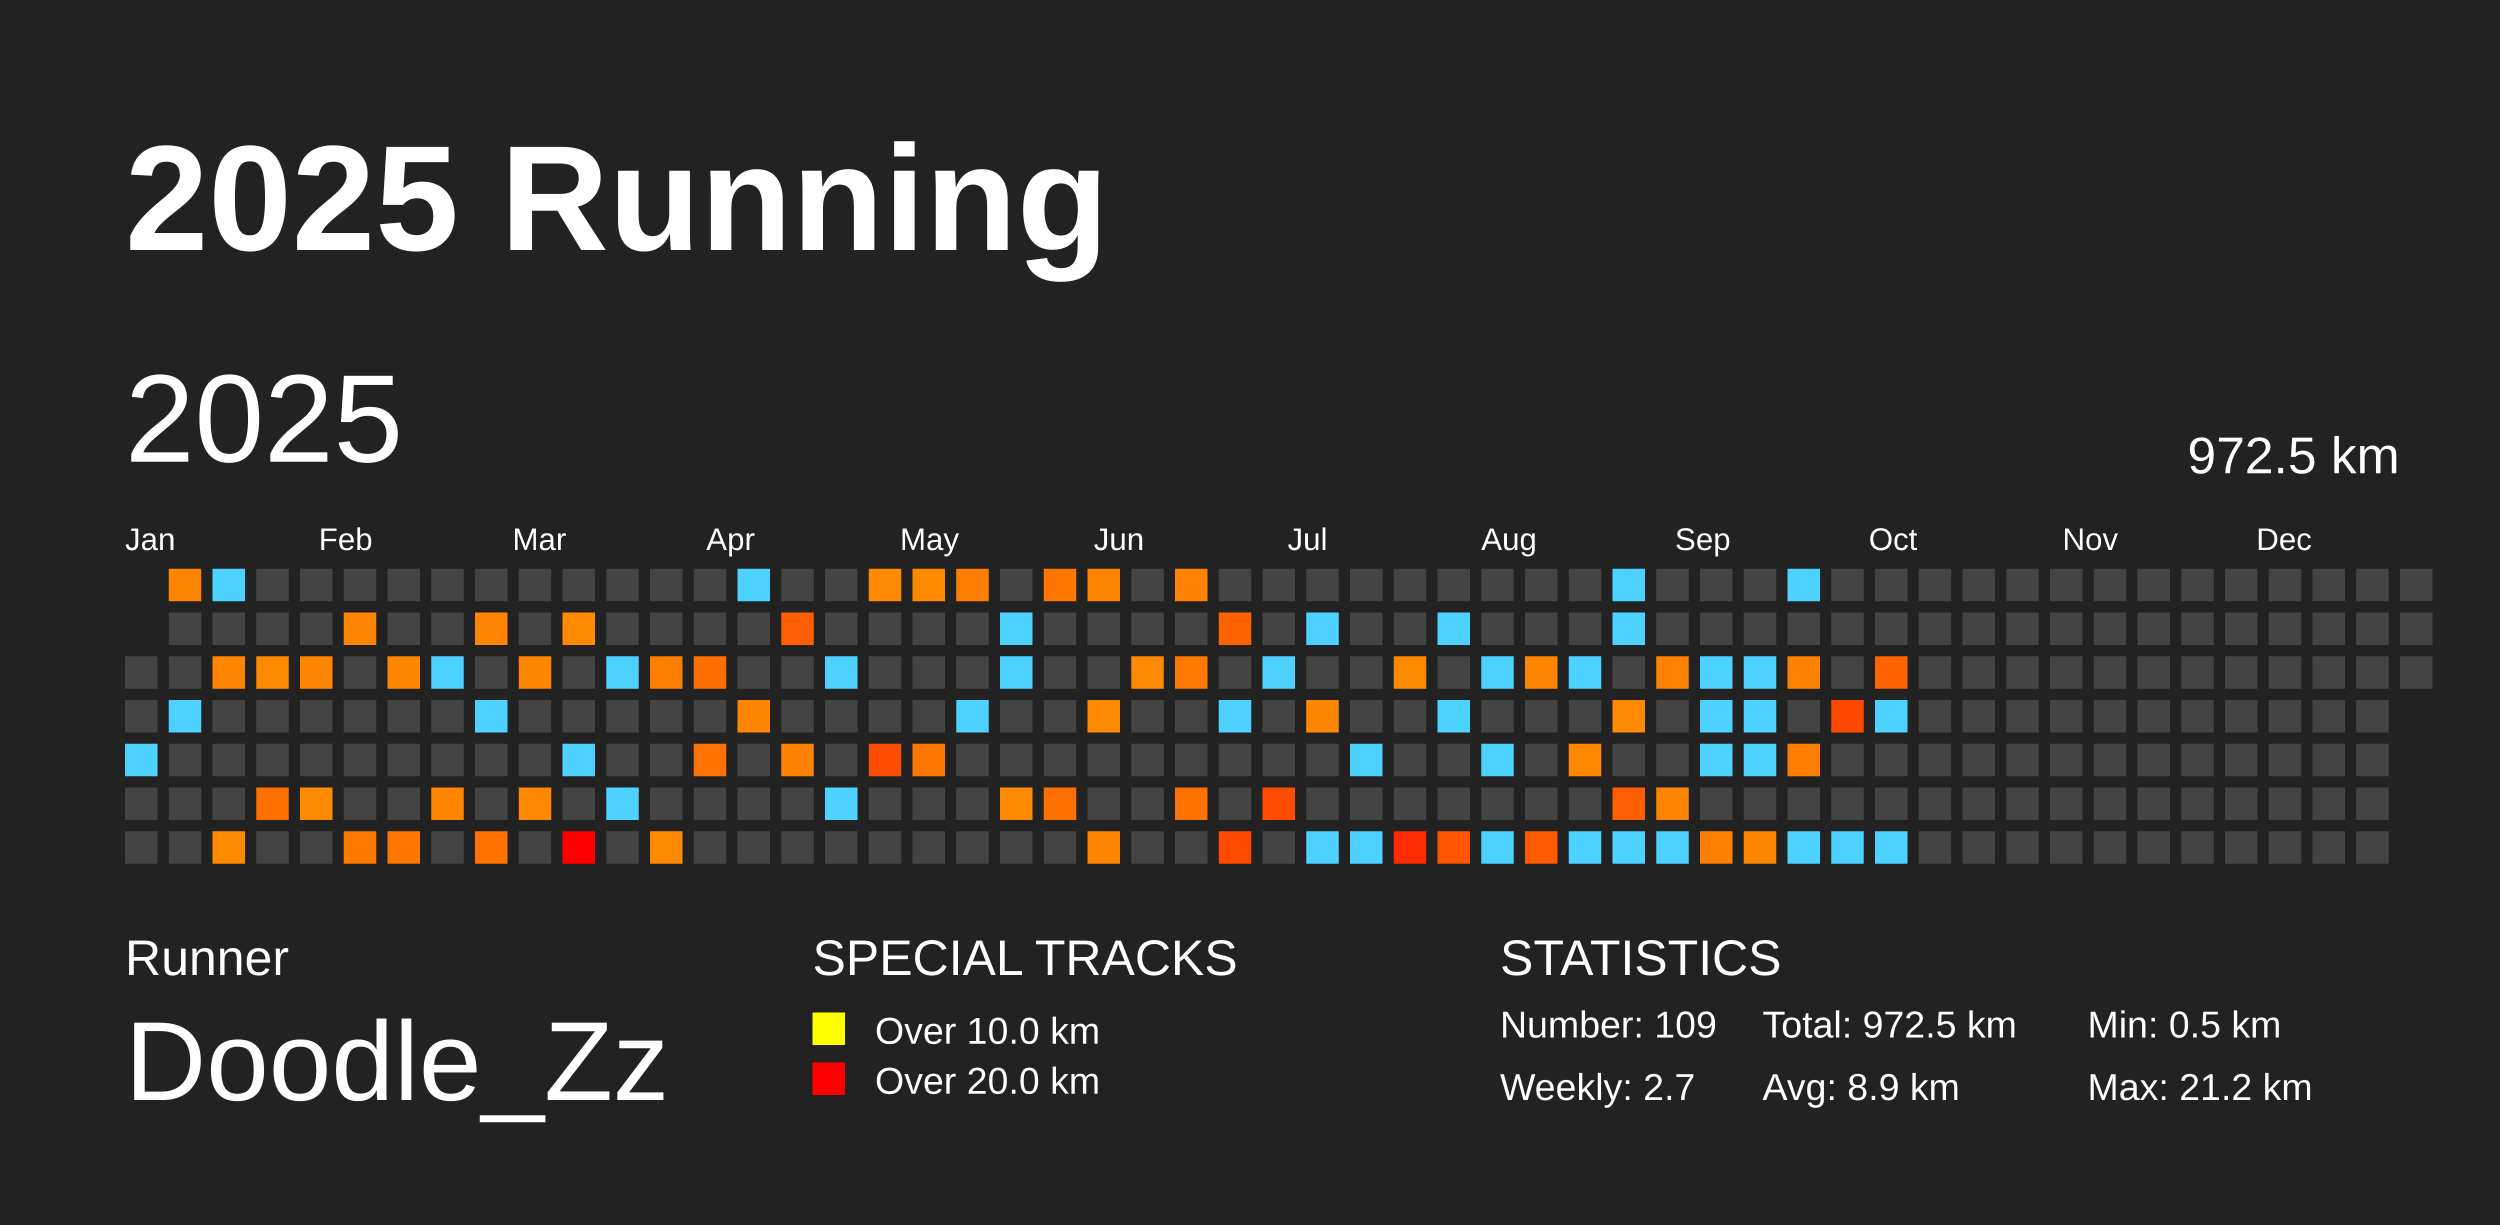
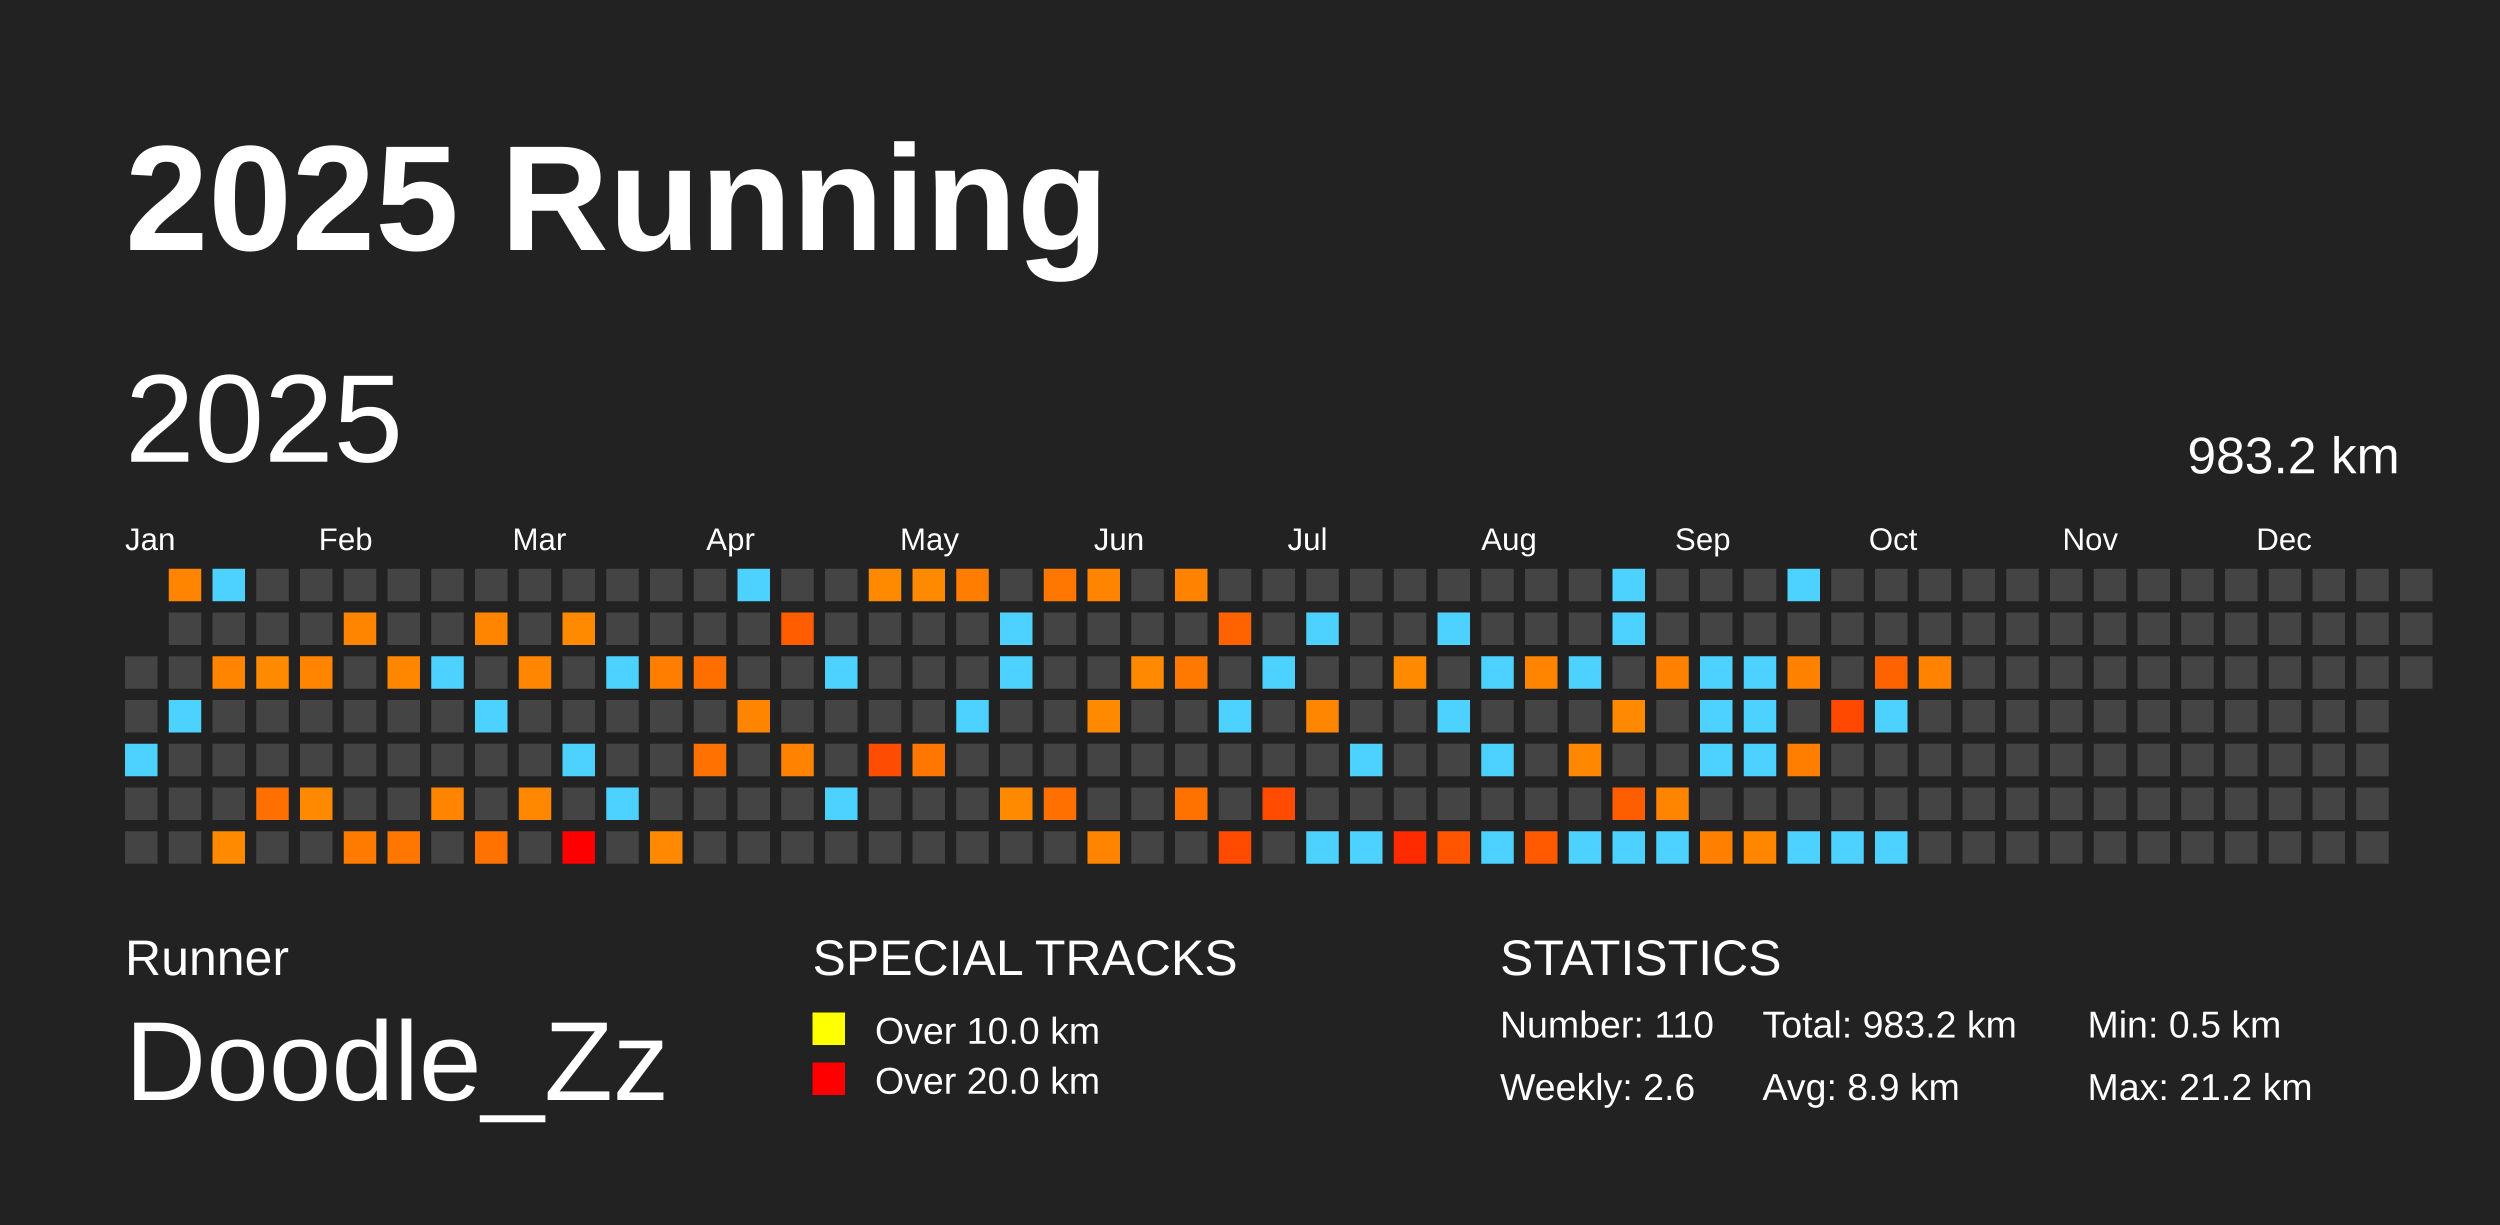
<svg xmlns="http://www.w3.org/2000/svg" baseProfile="full" height="98mm" version="1.1" viewBox="0,0,200,98" width="200mm">
  <defs />
  <rect fill="#222222" height="98" width="200" x="0" y="0" />
  <text fill="#FFFFFF" style="font-size:12px; font-family:Arial; font-weight:bold;" x="10" y="20">2025 Running</text>
  <text fill="#FFFFFF" style="font-size:4px; font-family:Arial" x="10" y="78">Runner</text>
  <text fill="#FFFFFF" style="font-size:9px; font-family:Arial" x="10" y="88">Doodle_Zz</text>
  <text fill="#FFFFFF" style="font-size:4px; font-family:Arial" x="65" y="78">SPECIAL TRACKS</text>
  <rect fill="yellow" height="2.6" width="2.6" x="65" y="81" />
  <text fill="#FFFFFF" style="font-size:3px; font-family:Arial" x="70" y="83.5">Over 10.0 km</text>
  <rect fill="red" height="2.6" width="2.6" x="65" y="85" />
  <text fill="#FFFFFF" style="font-size:3px; font-family:Arial" x="70" y="87.5">Over 20.0 km</text>
  <text fill="#FFFFFF" style="font-size:4px; font-family:Arial" x="120" y="78">STATISTICS</text>
-   <text fill="#FFFFFF" style="font-size:3px; font-family:Arial" x="120" y="83">Number: 109</text>
-   <text fill="#FFFFFF" style="font-size:3px; font-family:Arial" x="120" y="88">Weekly: 2.7</text>
-   <text fill="#FFFFFF" style="font-size:3px; font-family:Arial" x="141" y="83">Total: 972.5 km</text>
+   <text fill="#FFFFFF" style="font-size:3px; font-family:Arial" x="120" y="83">Number: 110</text>
+   <text fill="#FFFFFF" style="font-size:3px; font-family:Arial" x="120" y="88">Weekly: 2.6</text>
+   <text fill="#FFFFFF" style="font-size:3px; font-family:Arial" x="141" y="83">Total: 983.2 km</text>
  <text fill="#FFFFFF" style="font-size:3px; font-family:Arial" x="141" y="88">Avg: 8.9 km</text>
  <text fill="#FFFFFF" style="font-size:3px; font-family:Arial" x="167" y="83">Min: 0.5 km</text>
  <text fill="#FFFFFF" style="font-size:3px; font-family:Arial" x="167" y="88">Max: 21.2 km</text>
  <text dominant-baseline="hanging" fill="#FFFFFF" style="font-size:10.0px; font-family:Arial;" x="10" y="30">2025</text>
-   <text dominant-baseline="hanging" fill="#FFFFFF" style="font-size:4.125px; font-family:Arial;" x="175" y="35">972.5 km</text>
+   <text dominant-baseline="hanging" fill="#FFFFFF" style="font-size:4.125px; font-family:Arial;" x="175" y="35">983.2 km</text>
  <text fill="#FFFFFF" style="font-size:2.5px; font-family:Arial" x="10.0" y="44">Jan</text>
  <text fill="#FFFFFF" style="font-size:2.5px; font-family:Arial" x="25.5" y="44">Feb</text>
  <text fill="#FFFFFF" style="font-size:2.5px; font-family:Arial" x="41.0" y="44">Mar</text>
  <text fill="#FFFFFF" style="font-size:2.5px; font-family:Arial" x="56.5" y="44">Apr</text>
  <text fill="#FFFFFF" style="font-size:2.5px; font-family:Arial" x="72.0" y="44">May</text>
  <text fill="#FFFFFF" style="font-size:2.5px; font-family:Arial" x="87.5" y="44">Jun</text>
  <text fill="#FFFFFF" style="font-size:2.5px; font-family:Arial" x="103.0" y="44">Jul</text>
  <text fill="#FFFFFF" style="font-size:2.5px; font-family:Arial" x="118.5" y="44">Aug</text>
  <text fill="#FFFFFF" style="font-size:2.5px; font-family:Arial" x="134.0" y="44">Sep</text>
  <text fill="#FFFFFF" style="font-size:2.5px; font-family:Arial" x="149.5" y="44">Oct</text>
  <text fill="#FFFFFF" style="font-size:2.5px; font-family:Arial" x="165.0" y="44">Nov</text>
  <text fill="#FFFFFF" style="font-size:2.5px; font-family:Arial" x="180.5" y="44">Dec</text>
  <rect fill="#444444" height="2.6" width="2.6" x="10.0" y="52.5" />
  <rect fill="#444444" height="2.6" width="2.6" x="10.0" y="56.0" />
  <rect fill="#4dd2ff" height="2.6" width="2.6" x="10.0" y="59.5" />
  <rect fill="#444444" height="2.6" width="2.6" x="10.0" y="63.0" />
  <rect fill="#444444" height="2.6" width="2.6" x="10.0" y="66.5" />
  <rect fill="#ff8500" height="2.6" width="2.6" x="13.5" y="45.5" />
  <rect fill="#444444" height="2.6" width="2.6" x="13.5" y="49.0" />
  <rect fill="#444444" height="2.6" width="2.6" x="13.5" y="52.5" />
  <rect fill="#4dd2ff" height="2.6" width="2.6" x="13.5" y="56.0" />
  <rect fill="#444444" height="2.6" width="2.6" x="13.5" y="59.5" />
  <rect fill="#444444" height="2.6" width="2.6" x="13.5" y="63.0" />
  <rect fill="#444444" height="2.6" width="2.6" x="13.5" y="66.5" />
  <rect fill="#4dd2ff" height="2.6" width="2.6" x="17.0" y="45.5" />
  <rect fill="#444444" height="2.6" width="2.6" x="17.0" y="49.0" />
  <rect fill="#ff8400" height="2.6" width="2.6" x="17.0" y="52.5" />
  <rect fill="#444444" height="2.6" width="2.6" x="17.0" y="56.0" />
  <rect fill="#444444" height="2.6" width="2.6" x="17.0" y="59.5" />
  <rect fill="#444444" height="2.6" width="2.6" x="17.0" y="63.0" />
  <rect fill="#ff8a00" height="2.6" width="2.6" x="17.0" y="66.5" />
  <rect fill="#444444" height="2.6" width="2.6" x="20.5" y="45.5" />
  <rect fill="#444444" height="2.6" width="2.6" x="20.5" y="49.0" />
  <rect fill="#ff8a00" height="2.6" width="2.6" x="20.5" y="52.5" />
  <rect fill="#444444" height="2.6" width="2.6" x="20.5" y="56.0" />
  <rect fill="#444444" height="2.6" width="2.6" x="20.5" y="59.5" />
  <rect fill="#ff7000" height="2.6" width="2.6" x="20.5" y="63.0" />
  <rect fill="#444444" height="2.6" width="2.6" x="20.5" y="66.5" />
  <rect fill="#444444" height="2.6" width="2.6" x="24.0" y="45.5" />
  <rect fill="#444444" height="2.6" width="2.6" x="24.0" y="49.0" />
  <rect fill="#ff8400" height="2.6" width="2.6" x="24.0" y="52.5" />
  <rect fill="#444444" height="2.6" width="2.6" x="24.0" y="56.0" />
  <rect fill="#444444" height="2.6" width="2.6" x="24.0" y="59.5" />
  <rect fill="#ff8900" height="2.6" width="2.6" x="24.0" y="63.0" />
  <rect fill="#444444" height="2.6" width="2.6" x="24.0" y="66.5" />
  <rect fill="#444444" height="2.6" width="2.6" x="27.5" y="45.5" />
  <rect fill="#ff8400" height="2.6" width="2.6" x="27.5" y="49.0" />
  <rect fill="#444444" height="2.6" width="2.6" x="27.5" y="52.5" />
  <rect fill="#444444" height="2.6" width="2.6" x="27.5" y="56.0" />
  <rect fill="#444444" height="2.6" width="2.6" x="27.5" y="59.5" />
  <rect fill="#444444" height="2.6" width="2.6" x="27.5" y="63.0" />
  <rect fill="#ff7b00" height="2.6" width="2.6" x="27.5" y="66.5" />
  <rect fill="#444444" height="2.6" width="2.6" x="31.0" y="45.5" />
  <rect fill="#444444" height="2.6" width="2.6" x="31.0" y="49.0" />
  <rect fill="#ff8700" height="2.6" width="2.6" x="31.0" y="52.5" />
  <rect fill="#444444" height="2.6" width="2.6" x="31.0" y="56.0" />
  <rect fill="#444444" height="2.6" width="2.6" x="31.0" y="59.5" />
  <rect fill="#444444" height="2.6" width="2.6" x="31.0" y="63.0" />
  <rect fill="#ff7600" height="2.6" width="2.6" x="31.0" y="66.5" />
  <rect fill="#444444" height="2.6" width="2.6" x="34.5" y="45.5" />
  <rect fill="#444444" height="2.6" width="2.6" x="34.5" y="49.0" />
  <rect fill="#4dd2ff" height="2.6" width="2.6" x="34.5" y="52.5" />
  <rect fill="#444444" height="2.6" width="2.6" x="34.5" y="56.0" />
  <rect fill="#444444" height="2.6" width="2.6" x="34.5" y="59.5" />
  <rect fill="#ff8400" height="2.6" width="2.6" x="34.5" y="63.0" />
  <rect fill="#444444" height="2.6" width="2.6" x="34.5" y="66.5" />
  <rect fill="#444444" height="2.6" width="2.6" x="38.0" y="45.5" />
  <rect fill="#ff8500" height="2.6" width="2.6" x="38.0" y="49.0" />
  <rect fill="#444444" height="2.6" width="2.6" x="38.0" y="52.5" />
  <rect fill="#4dd2ff" height="2.6" width="2.6" x="38.0" y="56.0" />
  <rect fill="#444444" height="2.6" width="2.6" x="38.0" y="59.5" />
  <rect fill="#444444" height="2.6" width="2.6" x="38.0" y="63.0" />
  <rect fill="#ff7200" height="2.6" width="2.6" x="38.0" y="66.5" />
  <rect fill="#444444" height="2.6" width="2.6" x="41.5" y="45.5" />
  <rect fill="#444444" height="2.6" width="2.6" x="41.5" y="49.0" />
  <rect fill="#ff8600" height="2.6" width="2.6" x="41.5" y="52.5" />
  <rect fill="#444444" height="2.6" width="2.6" x="41.5" y="56.0" />
  <rect fill="#444444" height="2.6" width="2.6" x="41.5" y="59.5" />
  <rect fill="#ff8800" height="2.6" width="2.6" x="41.5" y="63.0" />
  <rect fill="#444444" height="2.6" width="2.6" x="41.5" y="66.5" />
  <rect fill="#444444" height="2.6" width="2.6" x="45.0" y="45.5" />
  <rect fill="#ff8a00" height="2.6" width="2.6" x="45.0" y="49.0" />
  <rect fill="#444444" height="2.6" width="2.6" x="45.0" y="52.5" />
  <rect fill="#444444" height="2.6" width="2.6" x="45.0" y="56.0" />
  <rect fill="#4dd2ff" height="2.6" width="2.6" x="45.0" y="59.5" />
  <rect fill="#444444" height="2.6" width="2.6" x="45.0" y="63.0" />
  <rect fill="red" height="2.6" width="2.6" x="45.0" y="66.5" />
  <rect fill="#444444" height="2.6" width="2.6" x="48.5" y="45.5" />
  <rect fill="#444444" height="2.6" width="2.6" x="48.5" y="49.0" />
  <rect fill="#4dd2ff" height="2.6" width="2.6" x="48.5" y="52.5" />
  <rect fill="#444444" height="2.6" width="2.6" x="48.5" y="56.0" />
  <rect fill="#444444" height="2.6" width="2.6" x="48.5" y="59.5" />
  <rect fill="#4dd2ff" height="2.6" width="2.6" x="48.5" y="63.0" />
  <rect fill="#444444" height="2.6" width="2.6" x="48.5" y="66.5" />
  <rect fill="#444444" height="2.6" width="2.6" x="52.0" y="45.5" />
  <rect fill="#444444" height="2.6" width="2.6" x="52.0" y="49.0" />
  <rect fill="#ff7e00" height="2.6" width="2.6" x="52.0" y="52.5" />
  <rect fill="#444444" height="2.6" width="2.6" x="52.0" y="56.0" />
  <rect fill="#444444" height="2.6" width="2.6" x="52.0" y="59.5" />
  <rect fill="#444444" height="2.6" width="2.6" x="52.0" y="63.0" />
  <rect fill="#ff8900" height="2.6" width="2.6" x="52.0" y="66.5" />
  <rect fill="#444444" height="2.6" width="2.6" x="55.5" y="45.5" />
  <rect fill="#444444" height="2.6" width="2.6" x="55.5" y="49.0" />
  <rect fill="#ff6f00" height="2.6" width="2.6" x="55.5" y="52.5" />
  <rect fill="#444444" height="2.6" width="2.6" x="55.5" y="56.0" />
  <rect fill="#ff7100" height="2.6" width="2.6" x="55.5" y="59.5" />
  <rect fill="#444444" height="2.6" width="2.6" x="55.5" y="63.0" />
  <rect fill="#444444" height="2.6" width="2.6" x="55.5" y="66.5" />
  <rect fill="#4dd2ff" height="2.6" width="2.6" x="59.0" y="45.5" />
  <rect fill="#444444" height="2.6" width="2.6" x="59.0" y="49.0" />
  <rect fill="#444444" height="2.6" width="2.6" x="59.0" y="52.5" />
  <rect fill="#ff8400" height="2.6" width="2.6" x="59.0" y="56.0" />
  <rect fill="#444444" height="2.6" width="2.6" x="59.0" y="59.5" />
  <rect fill="#444444" height="2.6" width="2.6" x="59.0" y="63.0" />
  <rect fill="#444444" height="2.6" width="2.6" x="59.0" y="66.5" />
  <rect fill="#444444" height="2.6" width="2.6" x="62.5" y="45.5" />
  <rect fill="#ff5d00" height="2.6" width="2.6" x="62.5" y="49.0" />
  <rect fill="#444444" height="2.6" width="2.6" x="62.5" y="52.5" />
  <rect fill="#444444" height="2.6" width="2.6" x="62.5" y="56.0" />
  <rect fill="#ff8200" height="2.6" width="2.6" x="62.5" y="59.5" />
  <rect fill="#444444" height="2.6" width="2.6" x="62.5" y="63.0" />
  <rect fill="#444444" height="2.6" width="2.6" x="62.5" y="66.5" />
  <rect fill="#444444" height="2.6" width="2.6" x="66.0" y="45.5" />
  <rect fill="#444444" height="2.6" width="2.6" x="66.0" y="49.0" />
  <rect fill="#4dd2ff" height="2.6" width="2.6" x="66.0" y="52.5" />
  <rect fill="#444444" height="2.6" width="2.6" x="66.0" y="56.0" />
  <rect fill="#444444" height="2.6" width="2.6" x="66.0" y="59.5" />
  <rect fill="#4dd2ff" height="2.6" width="2.6" x="66.0" y="63.0" />
  <rect fill="#444444" height="2.6" width="2.6" x="66.0" y="66.5" />
  <rect fill="#ff8a00" height="2.6" width="2.6" x="69.5" y="45.5" />
  <rect fill="#444444" height="2.6" width="2.6" x="69.5" y="49.0" />
  <rect fill="#444444" height="2.6" width="2.6" x="69.5" y="52.5" />
  <rect fill="#444444" height="2.6" width="2.6" x="69.5" y="56.0" />
  <rect fill="#ff4d00" height="2.6" width="2.6" x="69.5" y="59.5" />
  <rect fill="#444444" height="2.6" width="2.6" x="69.5" y="63.0" />
  <rect fill="#444444" height="2.6" width="2.6" x="69.5" y="66.5" />
  <rect fill="#ff8a00" height="2.6" width="2.6" x="73.0" y="45.5" />
  <rect fill="#444444" height="2.6" width="2.6" x="73.0" y="49.0" />
  <rect fill="#444444" height="2.6" width="2.6" x="73.0" y="52.5" />
  <rect fill="#444444" height="2.6" width="2.6" x="73.0" y="56.0" />
  <rect fill="#ff7600" height="2.6" width="2.6" x="73.0" y="59.5" />
  <rect fill="#444444" height="2.6" width="2.6" x="73.0" y="63.0" />
  <rect fill="#444444" height="2.6" width="2.6" x="73.0" y="66.5" />
  <rect fill="#ff7d00" height="2.6" width="2.6" x="76.5" y="45.5" />
  <rect fill="#444444" height="2.6" width="2.6" x="76.5" y="49.0" />
  <rect fill="#444444" height="2.6" width="2.6" x="76.5" y="52.5" />
  <rect fill="#4dd2ff" height="2.6" width="2.6" x="76.5" y="56.0" />
  <rect fill="#444444" height="2.6" width="2.6" x="76.5" y="59.5" />
  <rect fill="#444444" height="2.6" width="2.6" x="76.5" y="63.0" />
  <rect fill="#444444" height="2.6" width="2.6" x="76.5" y="66.5" />
  <rect fill="#444444" height="2.6" width="2.6" x="80.0" y="45.5" />
  <rect fill="#4dd2ff" height="2.6" width="2.6" x="80.0" y="49.0" />
  <rect fill="#4dd2ff" height="2.6" width="2.6" x="80.0" y="52.5" />
  <rect fill="#444444" height="2.6" width="2.6" x="80.0" y="56.0" />
  <rect fill="#444444" height="2.6" width="2.6" x="80.0" y="59.5" />
  <rect fill="#ff8a00" height="2.6" width="2.6" x="80.0" y="63.0" />
  <rect fill="#444444" height="2.6" width="2.6" x="80.0" y="66.5" />
  <rect fill="#ff7700" height="2.6" width="2.6" x="83.5" y="45.5" />
  <rect fill="#444444" height="2.6" width="2.6" x="83.5" y="49.0" />
  <rect fill="#444444" height="2.6" width="2.6" x="83.5" y="52.5" />
  <rect fill="#444444" height="2.6" width="2.6" x="83.5" y="56.0" />
  <rect fill="#444444" height="2.6" width="2.6" x="83.5" y="59.5" />
  <rect fill="#ff7000" height="2.6" width="2.6" x="83.5" y="63.0" />
  <rect fill="#444444" height="2.6" width="2.6" x="83.5" y="66.5" />
  <rect fill="#ff8400" height="2.6" width="2.6" x="87.0" y="45.5" />
  <rect fill="#444444" height="2.6" width="2.6" x="87.0" y="49.0" />
  <rect fill="#444444" height="2.6" width="2.6" x="87.0" y="52.5" />
  <rect fill="#ff8a00" height="2.6" width="2.6" x="87.0" y="56.0" />
  <rect fill="#444444" height="2.6" width="2.6" x="87.0" y="59.5" />
  <rect fill="#444444" height="2.6" width="2.6" x="87.0" y="63.0" />
  <rect fill="#ff8400" height="2.6" width="2.6" x="87.0" y="66.5" />
  <rect fill="#444444" height="2.6" width="2.6" x="90.5" y="45.5" />
  <rect fill="#444444" height="2.6" width="2.6" x="90.5" y="49.0" />
  <rect fill="#ff8900" height="2.6" width="2.6" x="90.5" y="52.5" />
  <rect fill="#444444" height="2.6" width="2.6" x="90.5" y="56.0" />
  <rect fill="#444444" height="2.6" width="2.6" x="90.5" y="59.5" />
  <rect fill="#444444" height="2.6" width="2.6" x="90.5" y="63.0" />
  <rect fill="#444444" height="2.6" width="2.6" x="90.5" y="66.5" />
  <rect fill="#ff8200" height="2.6" width="2.6" x="94.0" y="45.5" />
  <rect fill="#444444" height="2.6" width="2.6" x="94.0" y="49.0" />
  <rect fill="#ff7800" height="2.6" width="2.6" x="94.0" y="52.5" />
  <rect fill="#444444" height="2.6" width="2.6" x="94.0" y="56.0" />
  <rect fill="#444444" height="2.6" width="2.6" x="94.0" y="59.5" />
  <rect fill="#ff7200" height="2.6" width="2.6" x="94.0" y="63.0" />
  <rect fill="#444444" height="2.6" width="2.6" x="94.0" y="66.5" />
  <rect fill="#444444" height="2.6" width="2.6" x="97.5" y="45.5" />
  <rect fill="#ff6300" height="2.6" width="2.6" x="97.5" y="49.0" />
  <rect fill="#444444" height="2.6" width="2.6" x="97.5" y="52.5" />
  <rect fill="#4dd2ff" height="2.6" width="2.6" x="97.5" y="56.0" />
  <rect fill="#444444" height="2.6" width="2.6" x="97.5" y="59.5" />
  <rect fill="#444444" height="2.6" width="2.6" x="97.5" y="63.0" />
  <rect fill="#ff4b00" height="2.6" width="2.6" x="97.5" y="66.5" />
  <rect fill="#444444" height="2.6" width="2.6" x="101.0" y="45.5" />
  <rect fill="#444444" height="2.6" width="2.6" x="101.0" y="49.0" />
  <rect fill="#4dd2ff" height="2.6" width="2.6" x="101.0" y="52.5" />
  <rect fill="#444444" height="2.6" width="2.6" x="101.0" y="56.0" />
  <rect fill="#444444" height="2.6" width="2.6" x="101.0" y="59.5" />
  <rect fill="#ff4c00" height="2.6" width="2.6" x="101.0" y="63.0" />
  <rect fill="#444444" height="2.6" width="2.6" x="101.0" y="66.5" />
  <rect fill="#444444" height="2.6" width="2.6" x="104.5" y="45.5" />
  <rect fill="#4dd2ff" height="2.6" width="2.6" x="104.5" y="49.0" />
  <rect fill="#444444" height="2.6" width="2.6" x="104.5" y="52.5" />
  <rect fill="#ff8600" height="2.6" width="2.6" x="104.5" y="56.0" />
  <rect fill="#444444" height="2.6" width="2.6" x="104.5" y="59.5" />
  <rect fill="#444444" height="2.6" width="2.6" x="104.5" y="63.0" />
  <rect fill="#4dd2ff" height="2.6" width="2.6" x="104.5" y="66.5" />
  <rect fill="#444444" height="2.6" width="2.6" x="108.0" y="45.5" />
  <rect fill="#444444" height="2.6" width="2.6" x="108.0" y="49.0" />
  <rect fill="#444444" height="2.6" width="2.6" x="108.0" y="52.5" />
  <rect fill="#444444" height="2.6" width="2.6" x="108.0" y="56.0" />
  <rect fill="#4dd2ff" height="2.6" width="2.6" x="108.0" y="59.5" />
  <rect fill="#444444" height="2.6" width="2.6" x="108.0" y="63.0" />
  <rect fill="#4dd2ff" height="2.6" width="2.6" x="108.0" y="66.5" />
  <rect fill="#444444" height="2.6" width="2.6" x="111.5" y="45.5" />
  <rect fill="#444444" height="2.6" width="2.6" x="111.5" y="49.0" />
  <rect fill="#ff8a00" height="2.6" width="2.6" x="111.5" y="52.5" />
  <rect fill="#444444" height="2.6" width="2.6" x="111.5" y="56.0" />
  <rect fill="#444444" height="2.6" width="2.6" x="111.5" y="59.5" />
  <rect fill="#444444" height="2.6" width="2.6" x="111.5" y="63.0" />
  <rect fill="#ff2b00" height="2.6" width="2.6" x="111.5" y="66.5" />
  <rect fill="#444444" height="2.6" width="2.6" x="115.0" y="45.5" />
  <rect fill="#4dd2ff" height="2.6" width="2.6" x="115.0" y="49.0" />
  <rect fill="#444444" height="2.6" width="2.6" x="115.0" y="52.5" />
  <rect fill="#4dd2ff" height="2.6" width="2.6" x="115.0" y="56.0" />
  <rect fill="#444444" height="2.6" width="2.6" x="115.0" y="59.5" />
  <rect fill="#444444" height="2.6" width="2.6" x="115.0" y="63.0" />
  <rect fill="#ff5500" height="2.6" width="2.6" x="115.0" y="66.5" />
  <rect fill="#444444" height="2.6" width="2.6" x="118.5" y="45.5" />
  <rect fill="#444444" height="2.6" width="2.6" x="118.5" y="49.0" />
  <rect fill="#4dd2ff" height="2.6" width="2.6" x="118.5" y="52.5" />
  <rect fill="#444444" height="2.6" width="2.6" x="118.5" y="56.0" />
  <rect fill="#4dd2ff" height="2.6" width="2.6" x="118.5" y="59.5" />
  <rect fill="#444444" height="2.6" width="2.6" x="118.5" y="63.0" />
  <rect fill="#4dd2ff" height="2.6" width="2.6" x="118.5" y="66.5" />
  <rect fill="#444444" height="2.6" width="2.6" x="122.0" y="45.5" />
  <rect fill="#444444" height="2.6" width="2.6" x="122.0" y="49.0" />
  <rect fill="#ff8500" height="2.6" width="2.6" x="122.0" y="52.5" />
  <rect fill="#444444" height="2.6" width="2.6" x="122.0" y="56.0" />
  <rect fill="#444444" height="2.6" width="2.6" x="122.0" y="59.5" />
  <rect fill="#444444" height="2.6" width="2.6" x="122.0" y="63.0" />
  <rect fill="#ff5a00" height="2.6" width="2.6" x="122.0" y="66.5" />
  <rect fill="#444444" height="2.6" width="2.6" x="125.5" y="45.5" />
  <rect fill="#444444" height="2.6" width="2.6" x="125.5" y="49.0" />
  <rect fill="#4dd2ff" height="2.6" width="2.6" x="125.5" y="52.5" />
  <rect fill="#444444" height="2.6" width="2.6" x="125.5" y="56.0" />
  <rect fill="#ff8800" height="2.6" width="2.6" x="125.5" y="59.5" />
  <rect fill="#444444" height="2.6" width="2.6" x="125.5" y="63.0" />
  <rect fill="#4dd2ff" height="2.6" width="2.6" x="125.5" y="66.5" />
  <rect fill="#4dd2ff" height="2.6" width="2.6" x="129.0" y="45.5" />
  <rect fill="#4dd2ff" height="2.6" width="2.6" x="129.0" y="49.0" />
  <rect fill="#444444" height="2.6" width="2.6" x="129.0" y="52.5" />
  <rect fill="#ff8900" height="2.6" width="2.6" x="129.0" y="56.0" />
  <rect fill="#444444" height="2.6" width="2.6" x="129.0" y="59.5" />
  <rect fill="#ff5e00" height="2.6" width="2.6" x="129.0" y="63.0" />
  <rect fill="#4dd2ff" height="2.6" width="2.6" x="129.0" y="66.5" />
  <rect fill="#444444" height="2.6" width="2.6" x="132.5" y="45.5" />
  <rect fill="#444444" height="2.6" width="2.6" x="132.5" y="49.0" />
  <rect fill="#ff8100" height="2.6" width="2.6" x="132.5" y="52.5" />
  <rect fill="#444444" height="2.6" width="2.6" x="132.5" y="56.0" />
  <rect fill="#444444" height="2.6" width="2.6" x="132.5" y="59.5" />
  <rect fill="#ff8500" height="2.6" width="2.6" x="132.5" y="63.0" />
  <rect fill="#4dd2ff" height="2.6" width="2.6" x="132.5" y="66.5" />
  <rect fill="#444444" height="2.6" width="2.6" x="136.0" y="45.5" />
  <rect fill="#444444" height="2.6" width="2.6" x="136.0" y="49.0" />
  <rect fill="#4dd2ff" height="2.6" width="2.6" x="136.0" y="52.5" />
  <rect fill="#4dd2ff" height="2.6" width="2.6" x="136.0" y="56.0" />
  <rect fill="#4dd2ff" height="2.6" width="2.6" x="136.0" y="59.5" />
  <rect fill="#444444" height="2.6" width="2.6" x="136.0" y="63.0" />
  <rect fill="#ff8000" height="2.6" width="2.6" x="136.0" y="66.5" />
  <rect fill="#444444" height="2.6" width="2.6" x="139.5" y="45.5" />
  <rect fill="#444444" height="2.6" width="2.6" x="139.5" y="49.0" />
  <rect fill="#4dd2ff" height="2.6" width="2.6" x="139.5" y="52.5" />
  <rect fill="#4dd2ff" height="2.6" width="2.6" x="139.5" y="56.0" />
  <rect fill="#4dd2ff" height="2.6" width="2.6" x="139.5" y="59.5" />
  <rect fill="#444444" height="2.6" width="2.6" x="139.5" y="63.0" />
  <rect fill="#ff8700" height="2.6" width="2.6" x="139.5" y="66.5" />
  <rect fill="#4dd2ff" height="2.6" width="2.6" x="143.0" y="45.5" />
  <rect fill="#444444" height="2.6" width="2.6" x="143.0" y="49.0" />
  <rect fill="#ff8100" height="2.6" width="2.6" x="143.0" y="52.5" />
  <rect fill="#444444" height="2.6" width="2.6" x="143.0" y="56.0" />
  <rect fill="#ff7e00" height="2.6" width="2.6" x="143.0" y="59.5" />
  <rect fill="#444444" height="2.6" width="2.6" x="143.0" y="63.0" />
  <rect fill="#4dd2ff" height="2.6" width="2.6" x="143.0" y="66.5" />
  <rect fill="#444444" height="2.6" width="2.6" x="146.5" y="45.5" />
  <rect fill="#444444" height="2.6" width="2.6" x="146.5" y="49.0" />
  <rect fill="#444444" height="2.6" width="2.6" x="146.5" y="52.5" />
  <rect fill="#ff4900" height="2.6" width="2.6" x="146.5" y="56.0" />
  <rect fill="#444444" height="2.6" width="2.6" x="146.5" y="59.5" />
  <rect fill="#444444" height="2.6" width="2.6" x="146.5" y="63.0" />
  <rect fill="#4dd2ff" height="2.6" width="2.6" x="146.5" y="66.5" />
  <rect fill="#444444" height="2.6" width="2.6" x="150.0" y="45.5" />
  <rect fill="#444444" height="2.6" width="2.6" x="150.0" y="49.0" />
  <rect fill="#ff6300" height="2.6" width="2.6" x="150.0" y="52.5" />
  <rect fill="#4dd2ff" height="2.6" width="2.6" x="150.0" y="56.0" />
  <rect fill="#444444" height="2.6" width="2.6" x="150.0" y="59.5" />
  <rect fill="#444444" height="2.6" width="2.6" x="150.0" y="63.0" />
  <rect fill="#4dd2ff" height="2.6" width="2.6" x="150.0" y="66.5" />
  <rect fill="#444444" height="2.6" width="2.6" x="153.5" y="45.5" />
  <rect fill="#444444" height="2.6" width="2.6" x="153.5" y="49.0" />
-   <rect fill="#444444" height="2.6" width="2.6" x="153.5" y="52.5" />
+   <rect fill="#ff8200" height="2.6" width="2.6" x="153.5" y="52.5" />
  <rect fill="#444444" height="2.6" width="2.6" x="153.5" y="56.0" />
  <rect fill="#444444" height="2.6" width="2.6" x="153.5" y="59.5" />
  <rect fill="#444444" height="2.6" width="2.6" x="153.5" y="63.0" />
  <rect fill="#444444" height="2.6" width="2.6" x="153.5" y="66.5" />
  <rect fill="#444444" height="2.6" width="2.6" x="157.0" y="45.5" />
  <rect fill="#444444" height="2.6" width="2.6" x="157.0" y="49.0" />
  <rect fill="#444444" height="2.6" width="2.6" x="157.0" y="52.5" />
  <rect fill="#444444" height="2.6" width="2.6" x="157.0" y="56.0" />
  <rect fill="#444444" height="2.6" width="2.6" x="157.0" y="59.5" />
  <rect fill="#444444" height="2.6" width="2.6" x="157.0" y="63.0" />
  <rect fill="#444444" height="2.6" width="2.6" x="157.0" y="66.5" />
  <rect fill="#444444" height="2.6" width="2.6" x="160.5" y="45.5" />
  <rect fill="#444444" height="2.6" width="2.6" x="160.5" y="49.0" />
  <rect fill="#444444" height="2.6" width="2.6" x="160.5" y="52.5" />
  <rect fill="#444444" height="2.6" width="2.6" x="160.5" y="56.0" />
  <rect fill="#444444" height="2.6" width="2.6" x="160.5" y="59.5" />
  <rect fill="#444444" height="2.6" width="2.6" x="160.5" y="63.0" />
  <rect fill="#444444" height="2.6" width="2.6" x="160.5" y="66.5" />
  <rect fill="#444444" height="2.6" width="2.6" x="164.0" y="45.5" />
  <rect fill="#444444" height="2.6" width="2.6" x="164.0" y="49.0" />
  <rect fill="#444444" height="2.6" width="2.6" x="164.0" y="52.5" />
  <rect fill="#444444" height="2.6" width="2.6" x="164.0" y="56.0" />
  <rect fill="#444444" height="2.6" width="2.6" x="164.0" y="59.5" />
  <rect fill="#444444" height="2.6" width="2.6" x="164.0" y="63.0" />
  <rect fill="#444444" height="2.6" width="2.6" x="164.0" y="66.5" />
  <rect fill="#444444" height="2.6" width="2.6" x="167.5" y="45.5" />
  <rect fill="#444444" height="2.6" width="2.6" x="167.5" y="49.0" />
  <rect fill="#444444" height="2.6" width="2.6" x="167.5" y="52.5" />
  <rect fill="#444444" height="2.6" width="2.6" x="167.5" y="56.0" />
  <rect fill="#444444" height="2.6" width="2.6" x="167.5" y="59.5" />
  <rect fill="#444444" height="2.6" width="2.6" x="167.5" y="63.0" />
  <rect fill="#444444" height="2.6" width="2.6" x="167.5" y="66.5" />
  <rect fill="#444444" height="2.6" width="2.6" x="171.0" y="45.5" />
  <rect fill="#444444" height="2.6" width="2.6" x="171.0" y="49.0" />
  <rect fill="#444444" height="2.6" width="2.6" x="171.0" y="52.5" />
  <rect fill="#444444" height="2.6" width="2.6" x="171.0" y="56.0" />
  <rect fill="#444444" height="2.6" width="2.6" x="171.0" y="59.5" />
  <rect fill="#444444" height="2.6" width="2.6" x="171.0" y="63.0" />
  <rect fill="#444444" height="2.6" width="2.6" x="171.0" y="66.5" />
  <rect fill="#444444" height="2.6" width="2.6" x="174.5" y="45.5" />
  <rect fill="#444444" height="2.6" width="2.6" x="174.5" y="49.0" />
  <rect fill="#444444" height="2.6" width="2.6" x="174.5" y="52.5" />
  <rect fill="#444444" height="2.6" width="2.6" x="174.5" y="56.0" />
  <rect fill="#444444" height="2.6" width="2.6" x="174.5" y="59.5" />
  <rect fill="#444444" height="2.6" width="2.6" x="174.5" y="63.0" />
  <rect fill="#444444" height="2.6" width="2.6" x="174.5" y="66.5" />
  <rect fill="#444444" height="2.6" width="2.6" x="178.0" y="45.5" />
  <rect fill="#444444" height="2.6" width="2.6" x="178.0" y="49.0" />
  <rect fill="#444444" height="2.6" width="2.6" x="178.0" y="52.5" />
  <rect fill="#444444" height="2.6" width="2.6" x="178.0" y="56.0" />
  <rect fill="#444444" height="2.6" width="2.6" x="178.0" y="59.5" />
  <rect fill="#444444" height="2.6" width="2.6" x="178.0" y="63.0" />
  <rect fill="#444444" height="2.6" width="2.6" x="178.0" y="66.5" />
  <rect fill="#444444" height="2.6" width="2.6" x="181.5" y="45.5" />
  <rect fill="#444444" height="2.6" width="2.6" x="181.5" y="49.0" />
  <rect fill="#444444" height="2.6" width="2.6" x="181.5" y="52.5" />
  <rect fill="#444444" height="2.6" width="2.6" x="181.5" y="56.0" />
  <rect fill="#444444" height="2.6" width="2.6" x="181.5" y="59.5" />
  <rect fill="#444444" height="2.6" width="2.6" x="181.5" y="63.0" />
  <rect fill="#444444" height="2.6" width="2.6" x="181.5" y="66.5" />
  <rect fill="#444444" height="2.6" width="2.6" x="185.0" y="45.5" />
  <rect fill="#444444" height="2.6" width="2.6" x="185.0" y="49.0" />
  <rect fill="#444444" height="2.6" width="2.6" x="185.0" y="52.5" />
  <rect fill="#444444" height="2.6" width="2.6" x="185.0" y="56.0" />
  <rect fill="#444444" height="2.6" width="2.6" x="185.0" y="59.5" />
  <rect fill="#444444" height="2.6" width="2.6" x="185.0" y="63.0" />
  <rect fill="#444444" height="2.6" width="2.6" x="185.0" y="66.5" />
  <rect fill="#444444" height="2.6" width="2.6" x="188.5" y="45.5" />
  <rect fill="#444444" height="2.6" width="2.6" x="188.5" y="49.0" />
  <rect fill="#444444" height="2.6" width="2.6" x="188.5" y="52.5" />
  <rect fill="#444444" height="2.6" width="2.6" x="188.5" y="56.0" />
  <rect fill="#444444" height="2.6" width="2.6" x="188.5" y="59.5" />
  <rect fill="#444444" height="2.6" width="2.6" x="188.5" y="63.0" />
  <rect fill="#444444" height="2.6" width="2.6" x="188.5" y="66.5" />
  <rect fill="#444444" height="2.6" width="2.6" x="192.0" y="45.5" />
  <rect fill="#444444" height="2.6" width="2.6" x="192.0" y="49.0" />
  <rect fill="#444444" height="2.6" width="2.6" x="192.0" y="52.5" />
</svg>
